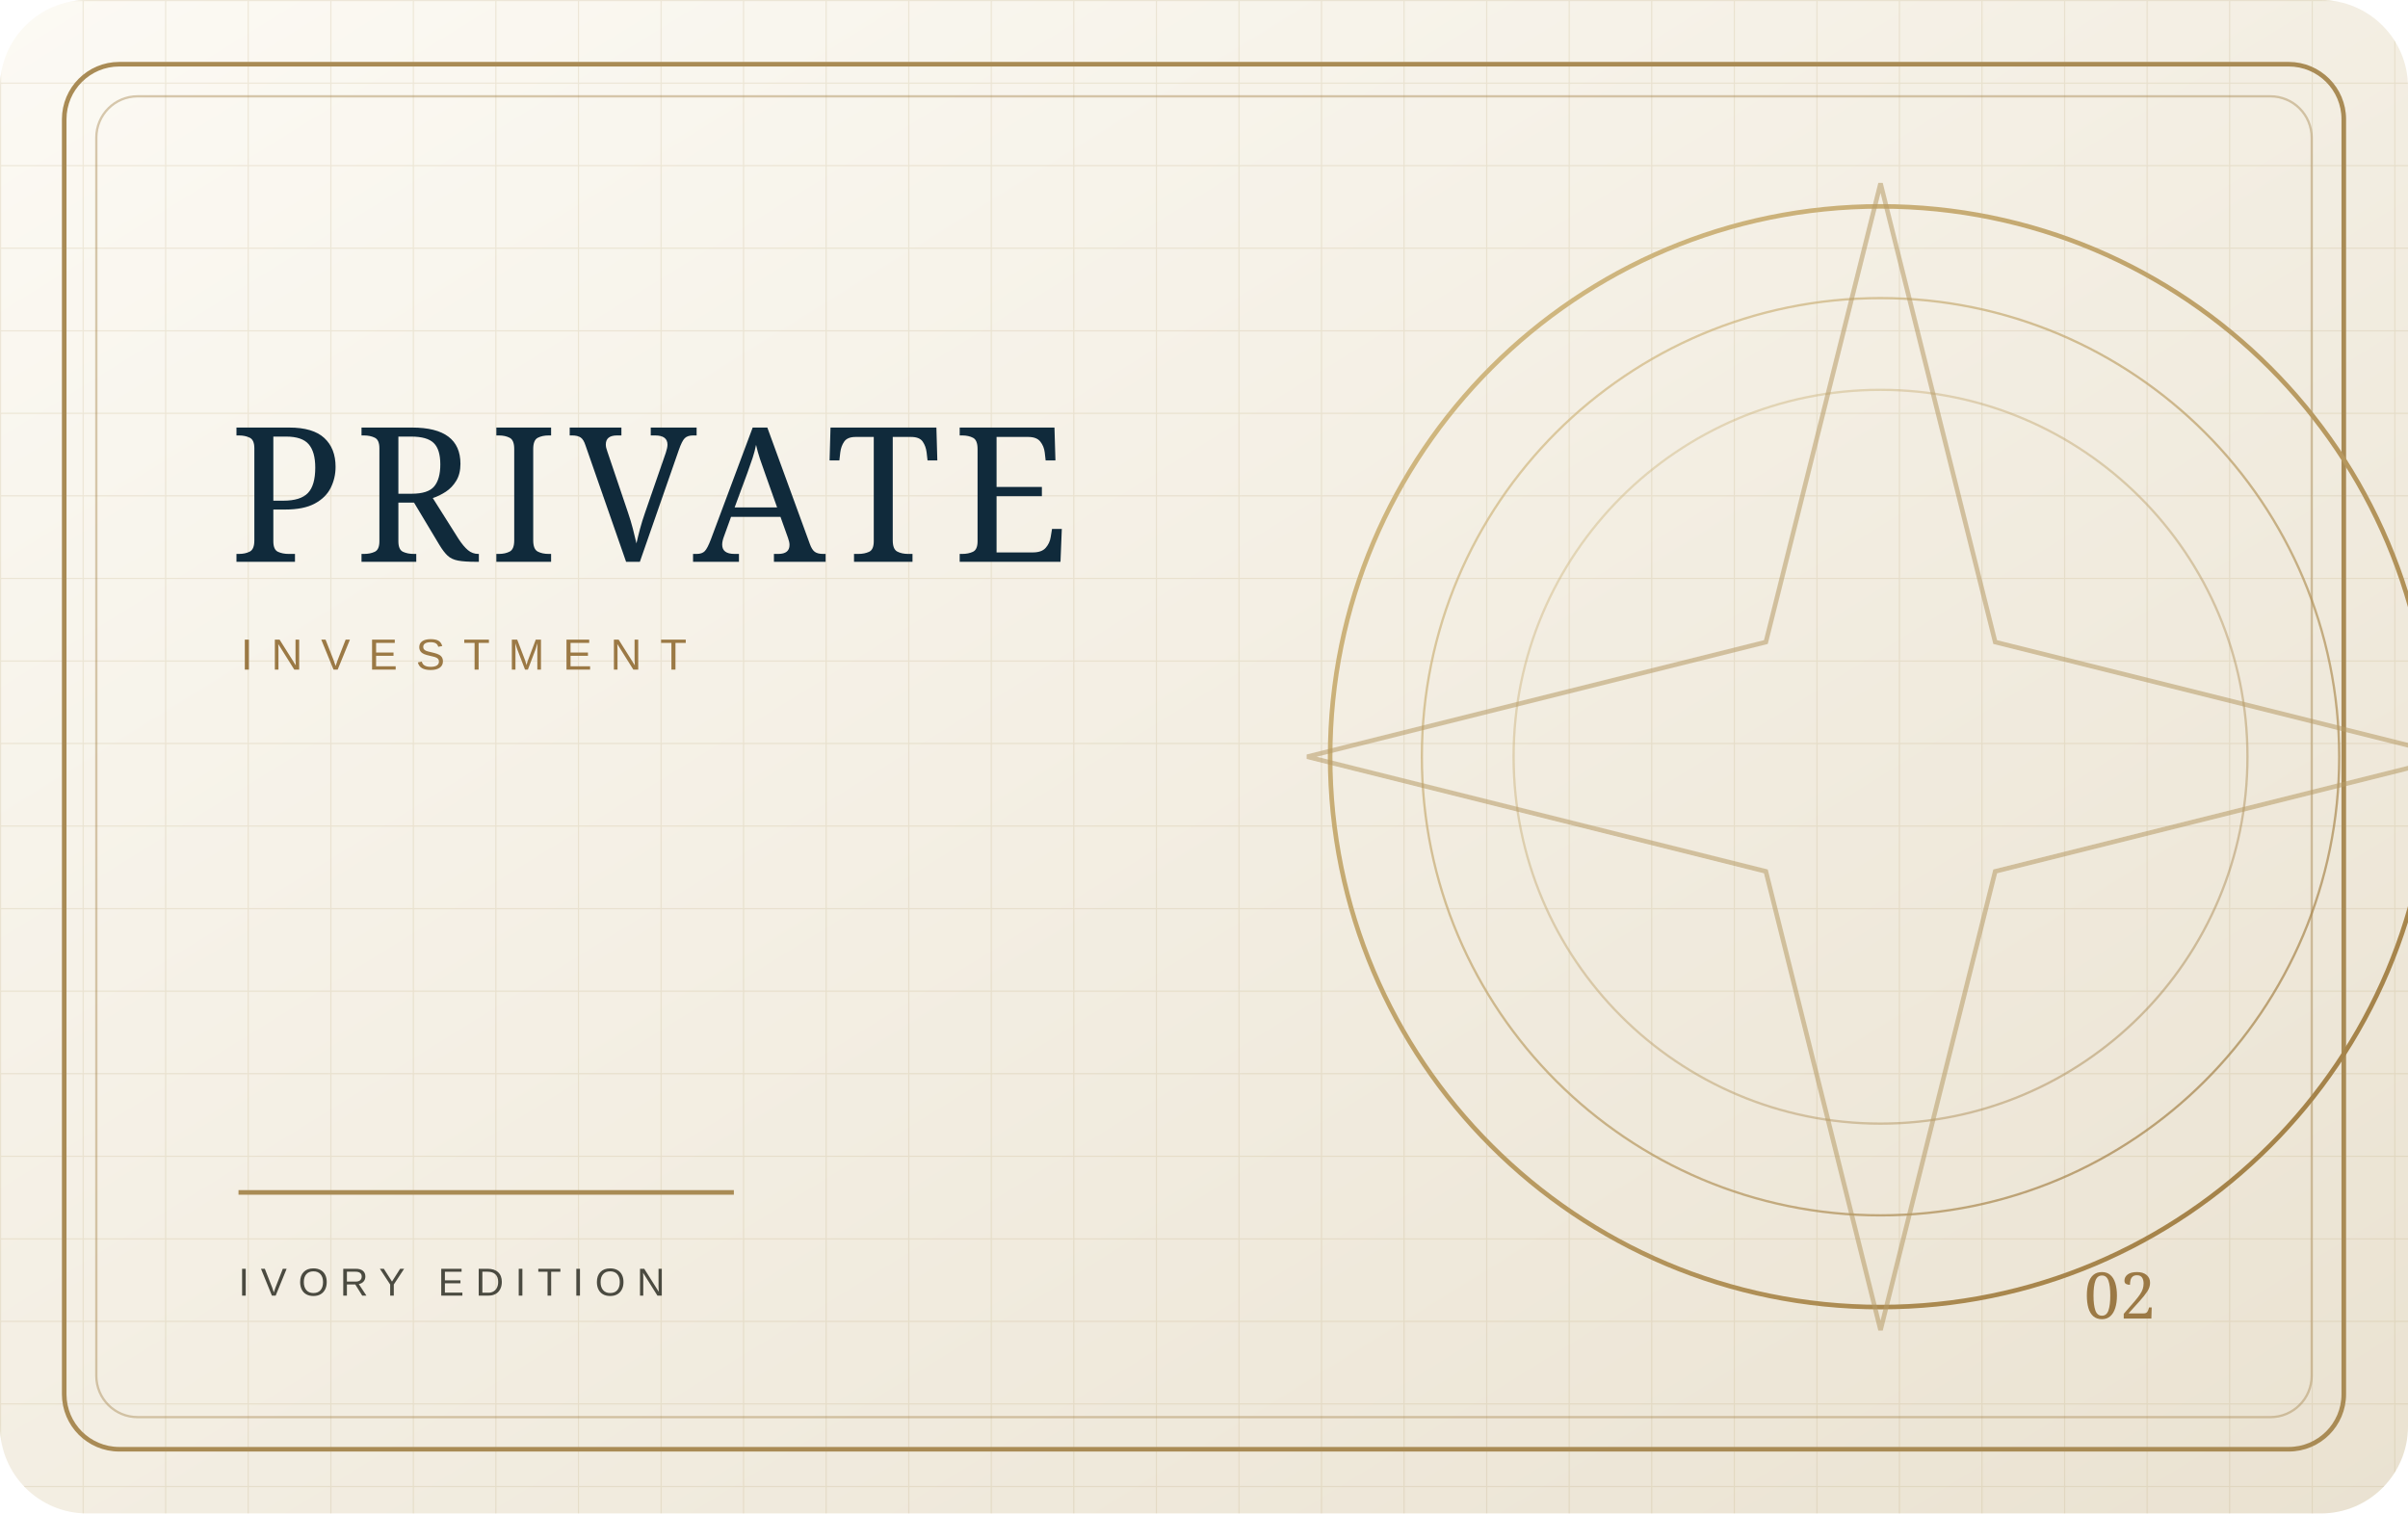
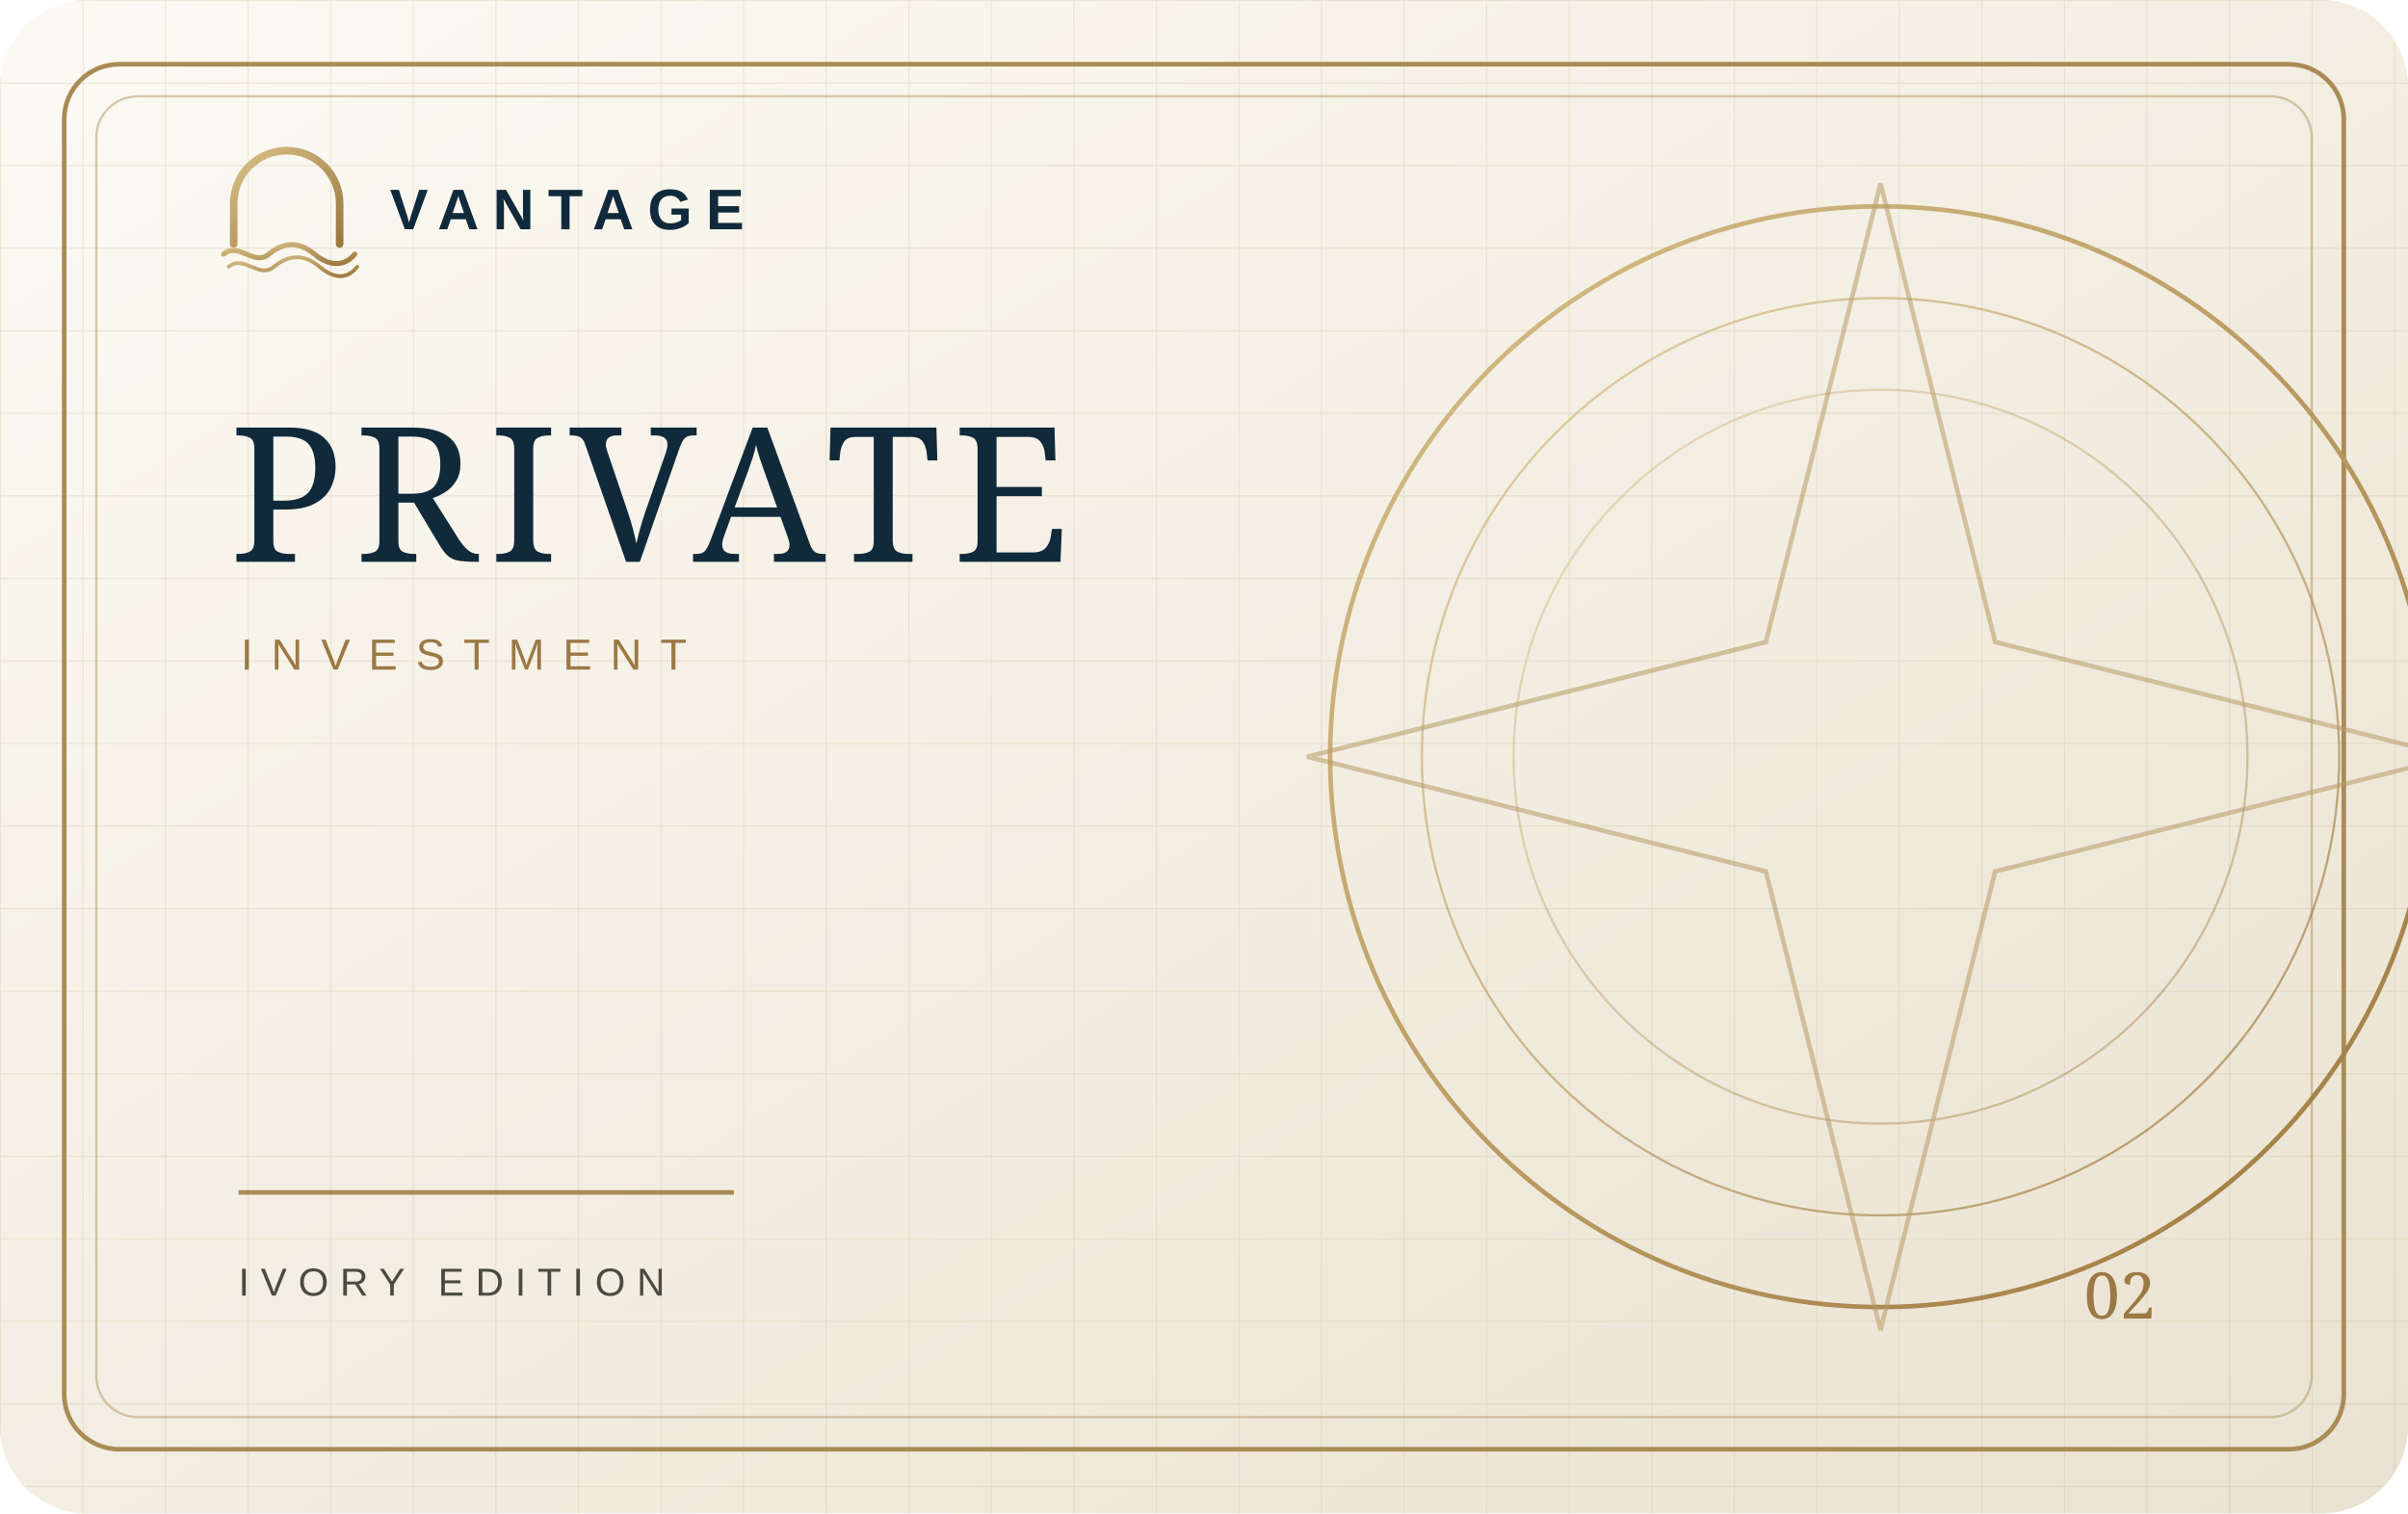
<svg xmlns="http://www.w3.org/2000/svg" width="1050" height="660" viewBox="0 0 1050 660">
  <defs>
    <linearGradient id="bg" x1="0" y1="0" x2="1" y2="1">
      <stop stop-color="#FCFAF4" />
      <stop offset="1" stop-color="#EAE2D1" />
    </linearGradient>
    <linearGradient id="gold" x1="0" y1="0" x2="1" y2="1">
      <stop stop-color="#D8C18A" />
      <stop offset="1" stop-color="#9C783E" />
    </linearGradient>
    <pattern id="grid" width="36" height="36" patternUnits="userSpaceOnUse">
      <path d="M36 0H0V36" fill="none" stroke="#B69B67" stroke-opacity=".18" />
    </pattern>
  </defs>
  <rect width="1050" height="660" rx="38" fill="url(#bg)" />
  <rect width="1050" height="660" rx="38" fill="url(#grid)" />
  <rect x="28" y="28" width="994" height="604" rx="24" fill="none" stroke="#A98B55" stroke-width="2" />
  <rect x="42" y="42" width="966" height="576" rx="18" fill="none" stroke="#A98B55" stroke-opacity=".45" />
  <circle cx="820" cy="330" r="240" fill="none" stroke="url(#gold)" stroke-width="2" />
  <circle cx="820" cy="330" r="200" fill="none" stroke="url(#gold)" stroke-opacity=".7" />
  <circle cx="820" cy="330" r="160" fill="none" stroke="url(#gold)" stroke-opacity=".45" />
  <path d="M820 80L870 280L1070 330L870 380L820 580L770 380L570 330L770 280Z" fill="none" stroke="#B69B67" stroke-opacity=".55" stroke-width="2" />
+   <g transform="translate(92 58) scale(.55)">
+     <path d="M18 88V56A42 42 0 0 1 102 56V88" fill="none" stroke="url(#gold)" stroke-width="6" stroke-linecap="round" />
+     <path d="M18 86H102" fill="none" stroke="url(#gold)" stroke-width="3" />
+     <path d="M10 96C22 86 34 106 46 96S70 86 82 96S106 106 114 96" fill="none" stroke="url(#gold)" stroke-width="4" stroke-linecap="round" />
+     <path d="M14 106C26 96 38 116 50 106S74 96 86 106S108 116 116 106" fill="none" stroke="url(#gold)" stroke-width="3" stroke-linecap="round" />
+   </g>
+   <text x="170" y="100" fill="#102A3B" font-family="Arial,sans-serif" font-size="25" font-weight="600" letter-spacing="6">VANTAGE</text>
  <text x="100" y="245" fill="#102A3B" font-family="Georgia,serif" font-size="82" letter-spacing="5">PRIVATE</text>
  <text x="105" y="292" fill="#9B7945" font-family="Arial,sans-serif" font-size="19" letter-spacing="8">INVESTMENT</text>
  <path d="M104 520H320" stroke="#A98B55" stroke-width="2" />
  <text x="104" y="565" fill="#4A4A40" font-family="Arial,sans-serif" font-size="17" letter-spacing="5">IVORY EDITION</text>
  <text x="940" y="575" text-anchor="end" fill="#9B7945" font-family="Georgia,serif" font-size="28">02</text>
</svg>
